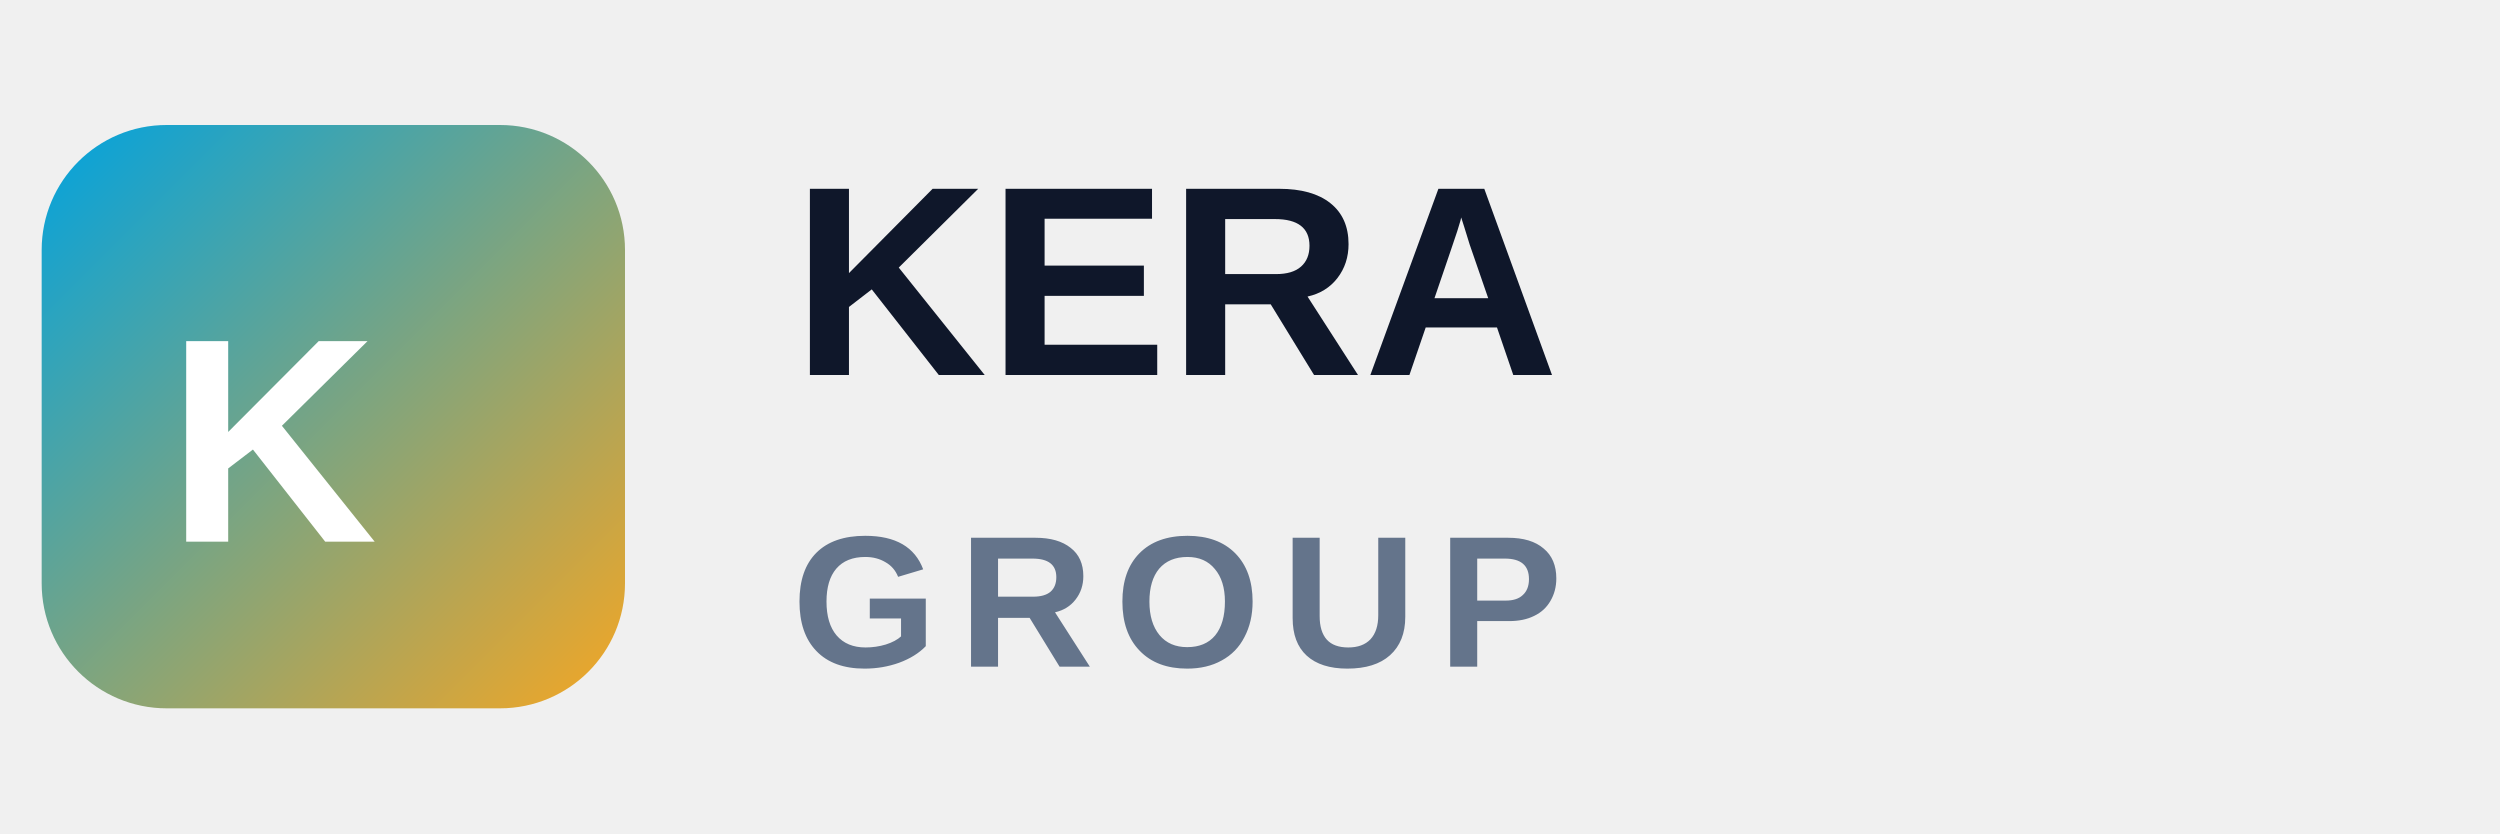
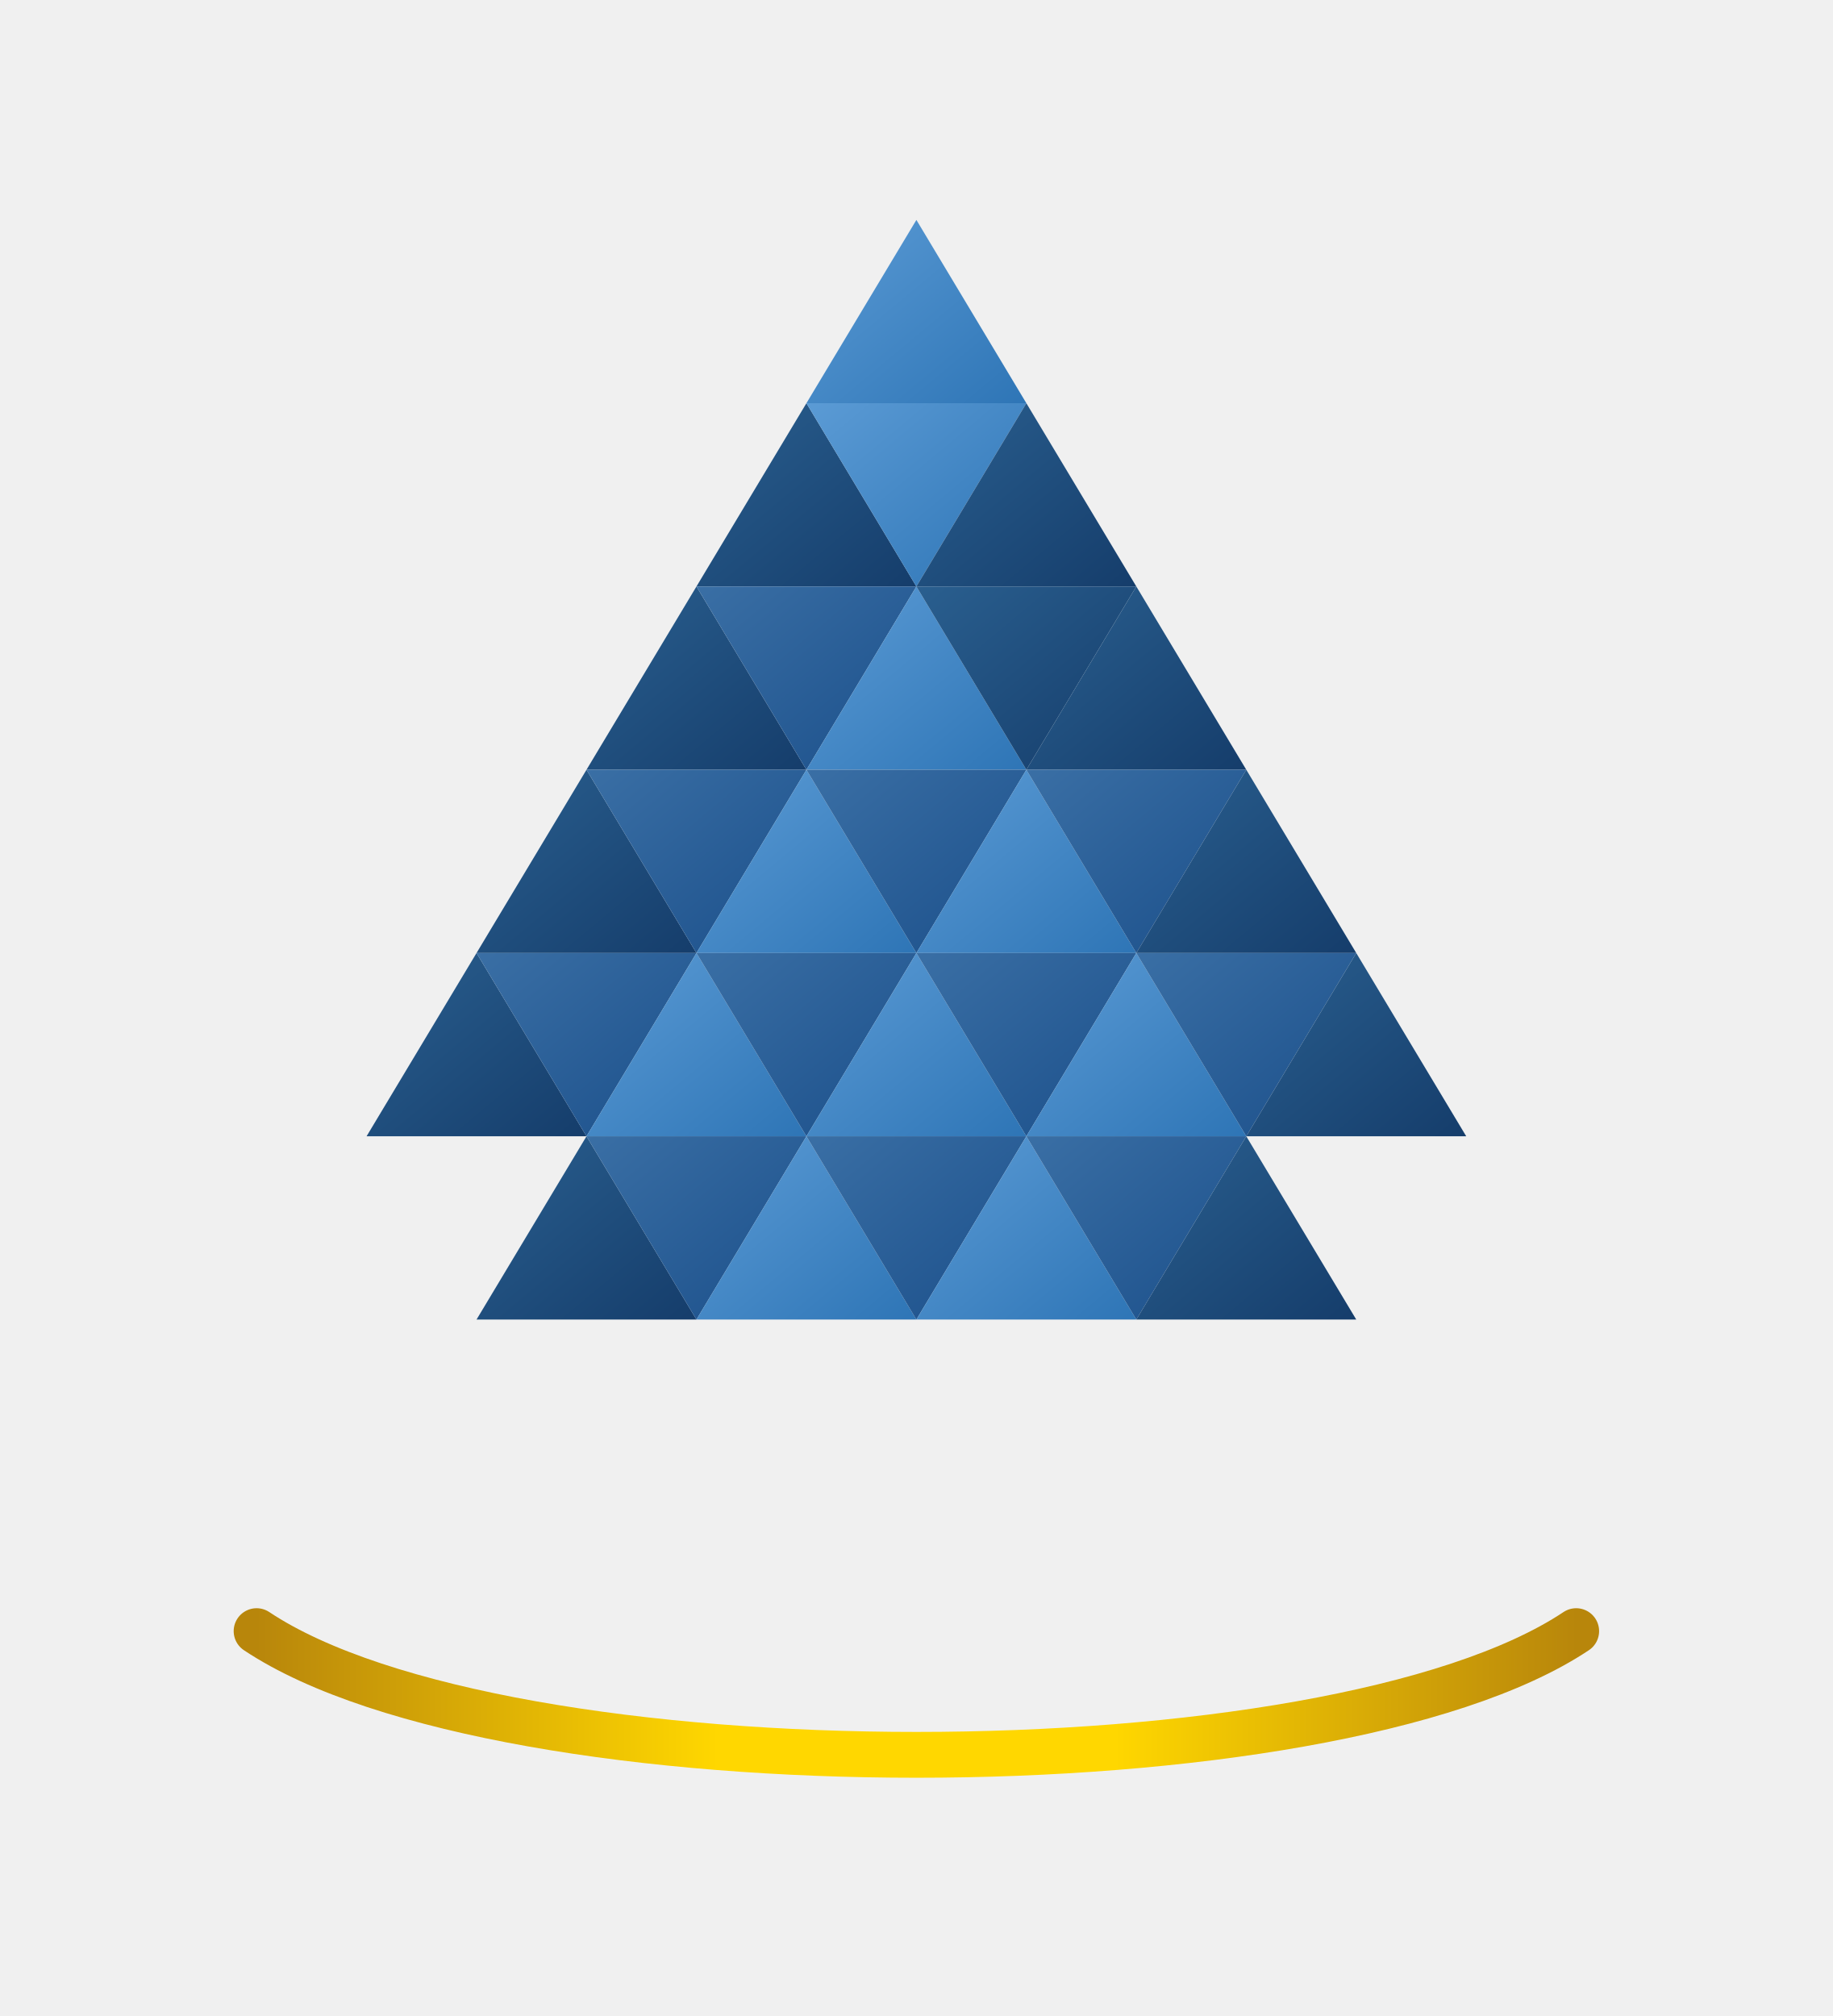
- <svg xmlns="http://www.w3.org/2000/svg" viewBox="0 0 120 40" fill="none">
+ <svg xmlns="http://www.w3.org/2000/svg" viewBox="0 0 200 220" fill="none" role="img" aria-label="KERA GROUP">
  <defs>
-     <linearGradient id="keraGrad" x1="0%" y1="0%" x2="100%" y2="100%">
-       <stop offset="0%" stop-color="#00A3E0" />
-       <stop offset="100%" stop-color="#F5A623" />
+     <linearGradient id="keraBlueLight" x1="0%" y1="0%" x2="100%" y2="100%">
+       <stop offset="0%" stop-color="#5B9BD5" />
+       <stop offset="100%" stop-color="#2E75B6" />
+     </linearGradient>
+     <linearGradient id="keraBlueMid" x1="0%" y1="0%" x2="100%" y2="100%">
+       <stop offset="0%" stop-color="#3A6FA5" />
+       <stop offset="100%" stop-color="#1B4F8A" />
+     </linearGradient>
+     <linearGradient id="keraBlueDark" x1="0%" y1="0%" x2="100%" y2="100%">
+       <stop offset="0%" stop-color="#2A5F8F" />
+       <stop offset="100%" stop-color="#153D6B" />
+     </linearGradient>
+     <linearGradient id="keraGold" x1="0%" y1="0%" x2="100%" y2="0%">
+       <stop offset="0%" stop-color="#B8860B" />
+       <stop offset="35%" stop-color="#FFD700" />
+       <stop offset="65%" stop-color="#FFD700" />
+       <stop offset="100%" stop-color="#B8860B" />
    </linearGradient>
  </defs>
-   <rect x="2" y="6" width="28" height="28" rx="6" fill="url(#keraGrad)" />
-   <text x="8" y="26" font-family="Arial,sans-serif" font-size="14" font-weight="700" fill="white">K</text>
-   <text x="38" y="18" font-family="Arial,sans-serif" font-size="13" font-weight="700" fill="#0F172A">KERA</text>
-   <text x="38" y="32" font-family="Arial,sans-serif" font-size="9" font-weight="600" fill="#64748B" letter-spacing="1">GROUP</text>
+   <path d="M28 178 C55 196, 145 196, 172 178" stroke="url(#keraGold)" stroke-width="5" stroke-linecap="round" fill="none" />
+   <polygon points="100,24 88,44 112,44" fill="url(#keraBlueLight)" />
+   <polygon points="88,44 76,64 100,64" fill="url(#keraBlueDark)" />
+   <polygon points="88,44 100,64 112,44" fill="url(#keraBlueLight)" />
+   <polygon points="112,44 100,64 124,64" fill="url(#keraBlueDark)" />
+   <polygon points="76,64 64,84 88,84" fill="url(#keraBlueDark)" />
+   <polygon points="76,64 88,84 100,64" fill="url(#keraBlueMid)" />
+   <polygon points="100,64 88,84 112,84" fill="url(#keraBlueLight)" />
+   <polygon points="112,84 100,64 124,64" fill="url(#keraBlueDark)" />
+   <polygon points="124,64 112,84 136,84" fill="url(#keraBlueDark)" />
+   <polygon points="64,84 52,104 76,104" fill="url(#keraBlueDark)" />
+   <polygon points="64,84 76,104 88,84" fill="url(#keraBlueMid)" />
+   <polygon points="88,84 76,104 100,104" fill="url(#keraBlueLight)" />
+   <polygon points="100,104 88,84 112,84" fill="url(#keraBlueMid)" />
+   <polygon points="112,84 100,104 124,104" fill="url(#keraBlueLight)" />
+   <polygon points="124,104 112,84 136,84" fill="url(#keraBlueMid)" />
+   <polygon points="136,84 124,104 148,104" fill="url(#keraBlueDark)" />
+   <polygon points="52,104 40,124 64,124" fill="url(#keraBlueDark)" />
+   <polygon points="52,104 64,124 76,104" fill="url(#keraBlueMid)" />
+   <polygon points="76,104 64,124 88,124" fill="url(#keraBlueLight)" />
+   <polygon points="88,124 76,104 100,104" fill="url(#keraBlueMid)" />
+   <polygon points="100,104 88,124 112,124" fill="url(#keraBlueLight)" />
+   <polygon points="112,124 100,104 124,104" fill="url(#keraBlueMid)" />
+   <polygon points="124,104 112,124 136,124" fill="url(#keraBlueLight)" />
+   <polygon points="136,124 124,104 148,104" fill="url(#keraBlueMid)" />
+   <polygon points="148,104 136,124 160,124" fill="url(#keraBlueDark)" />
+   <polygon points="64,124 52,144 76,144" fill="url(#keraBlueDark)" />
+   <polygon points="76,144 64,124 88,124" fill="url(#keraBlueMid)" />
+   <polygon points="88,124 76,144 100,144" fill="url(#keraBlueLight)" />
+   <polygon points="100,144 88,124 112,124" fill="url(#keraBlueMid)" />
+   <polygon points="112,124 100,144 124,144" fill="url(#keraBlueLight)" />
+   <polygon points="124,144 112,124 136,124" fill="url(#keraBlueMid)" />
+   <polygon points="136,124 124,144 148,144" fill="url(#keraBlueDark)" />
</svg>
